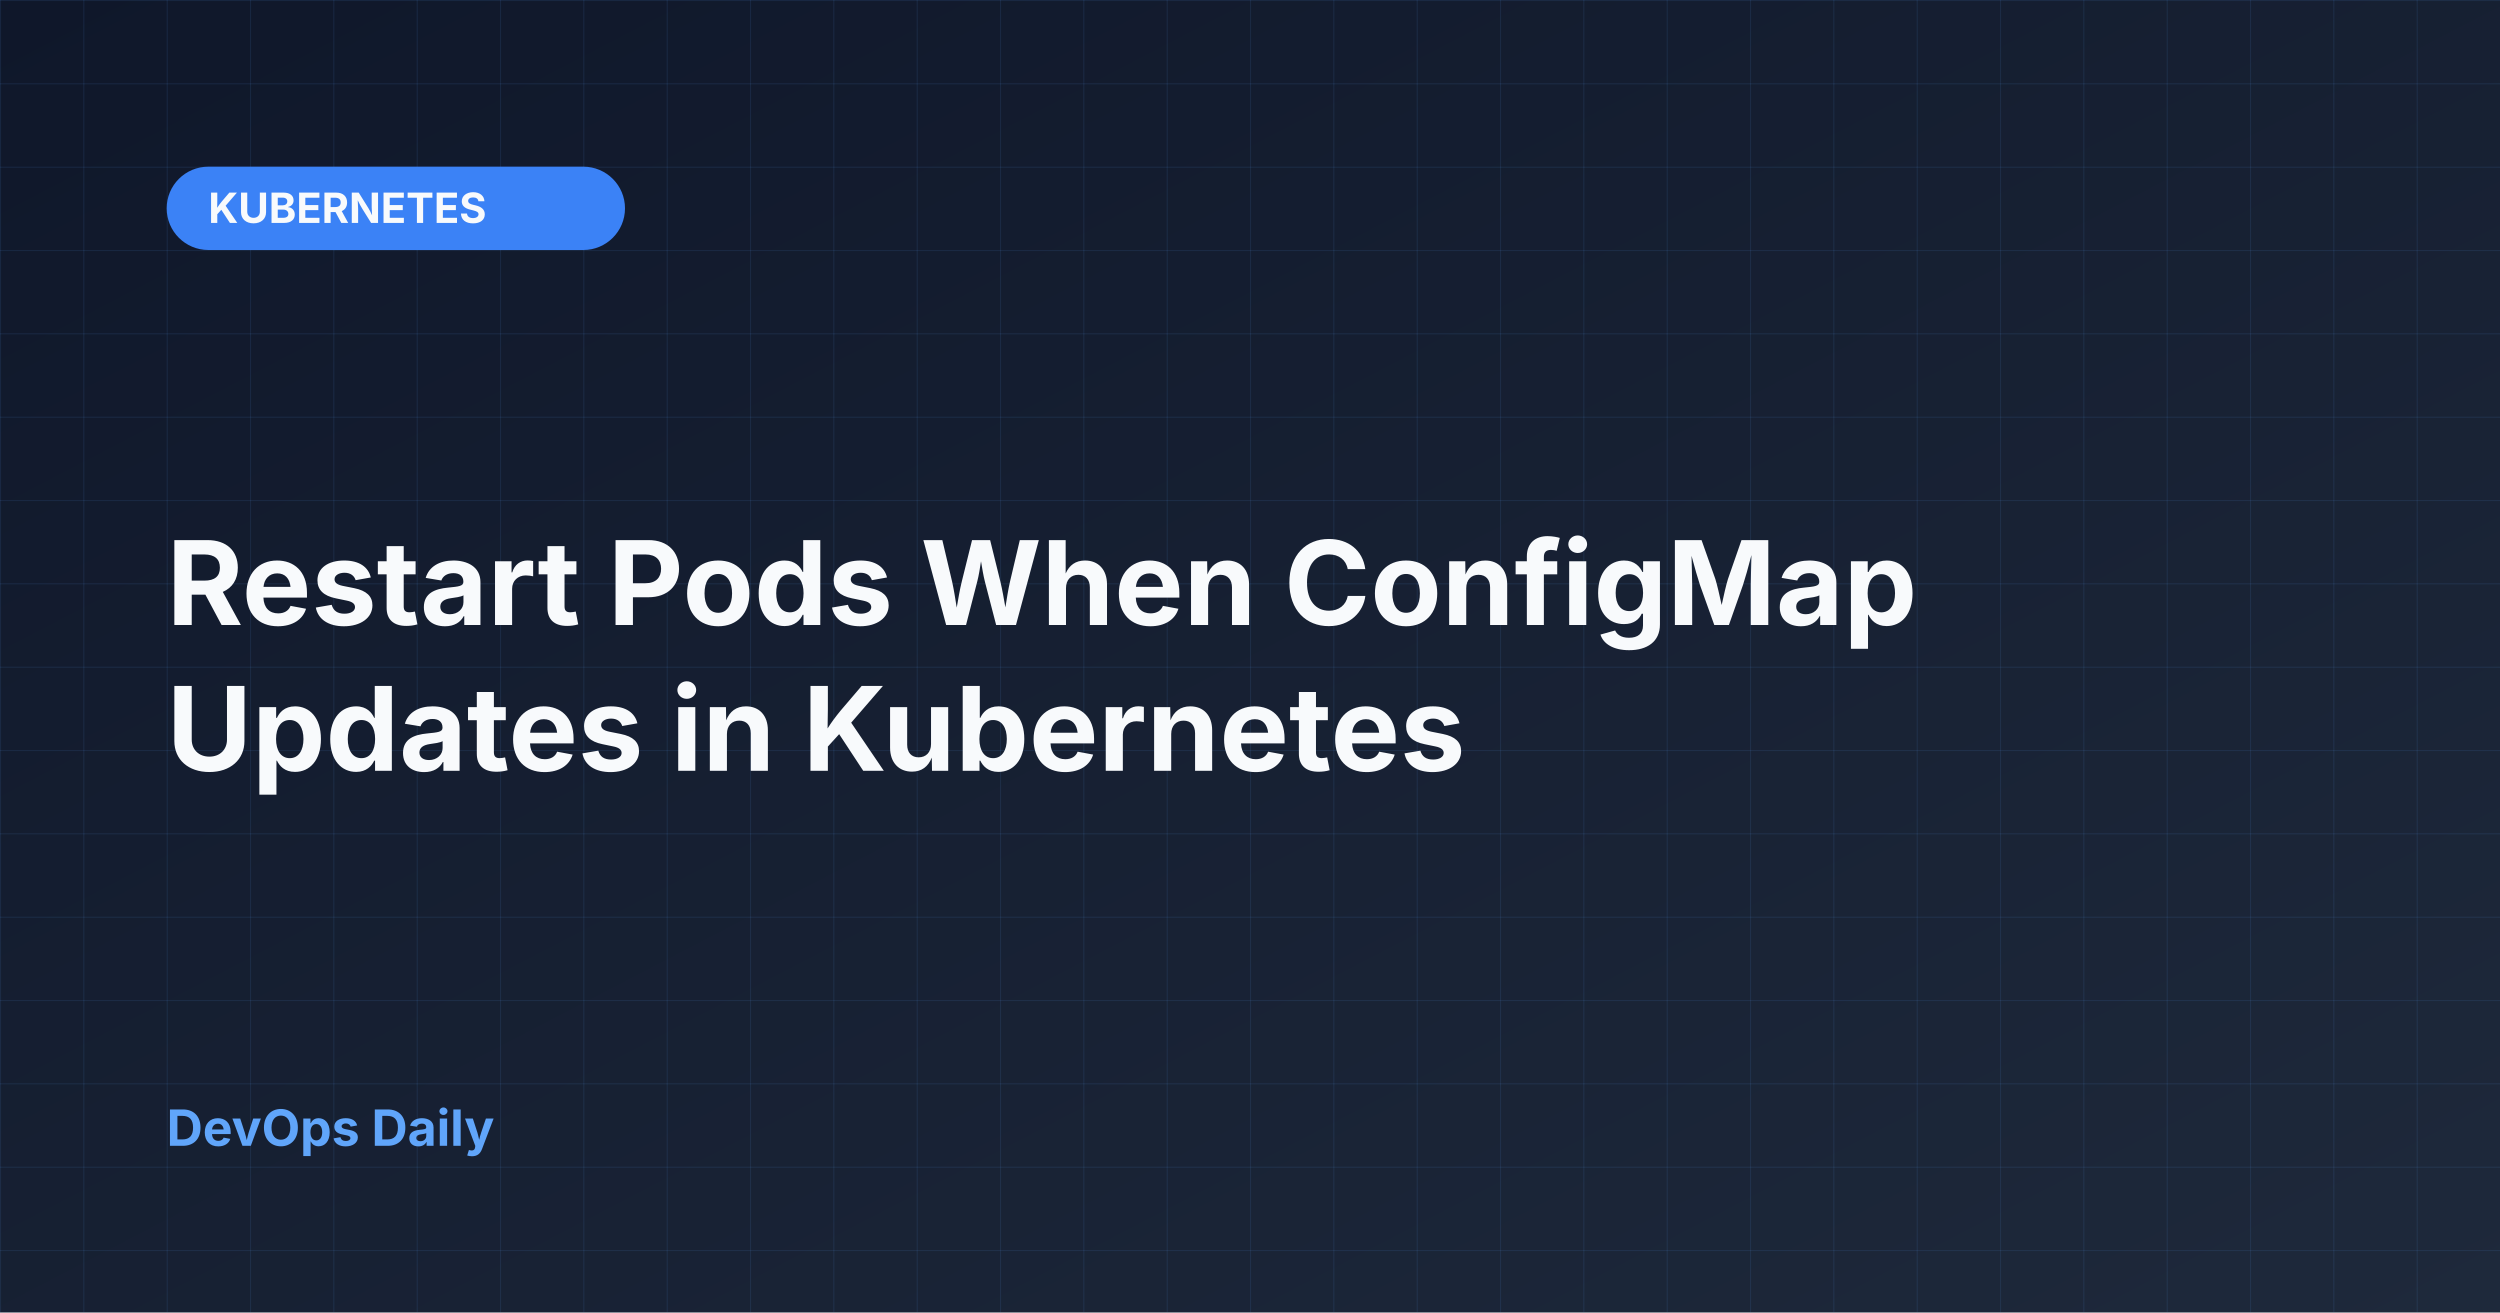
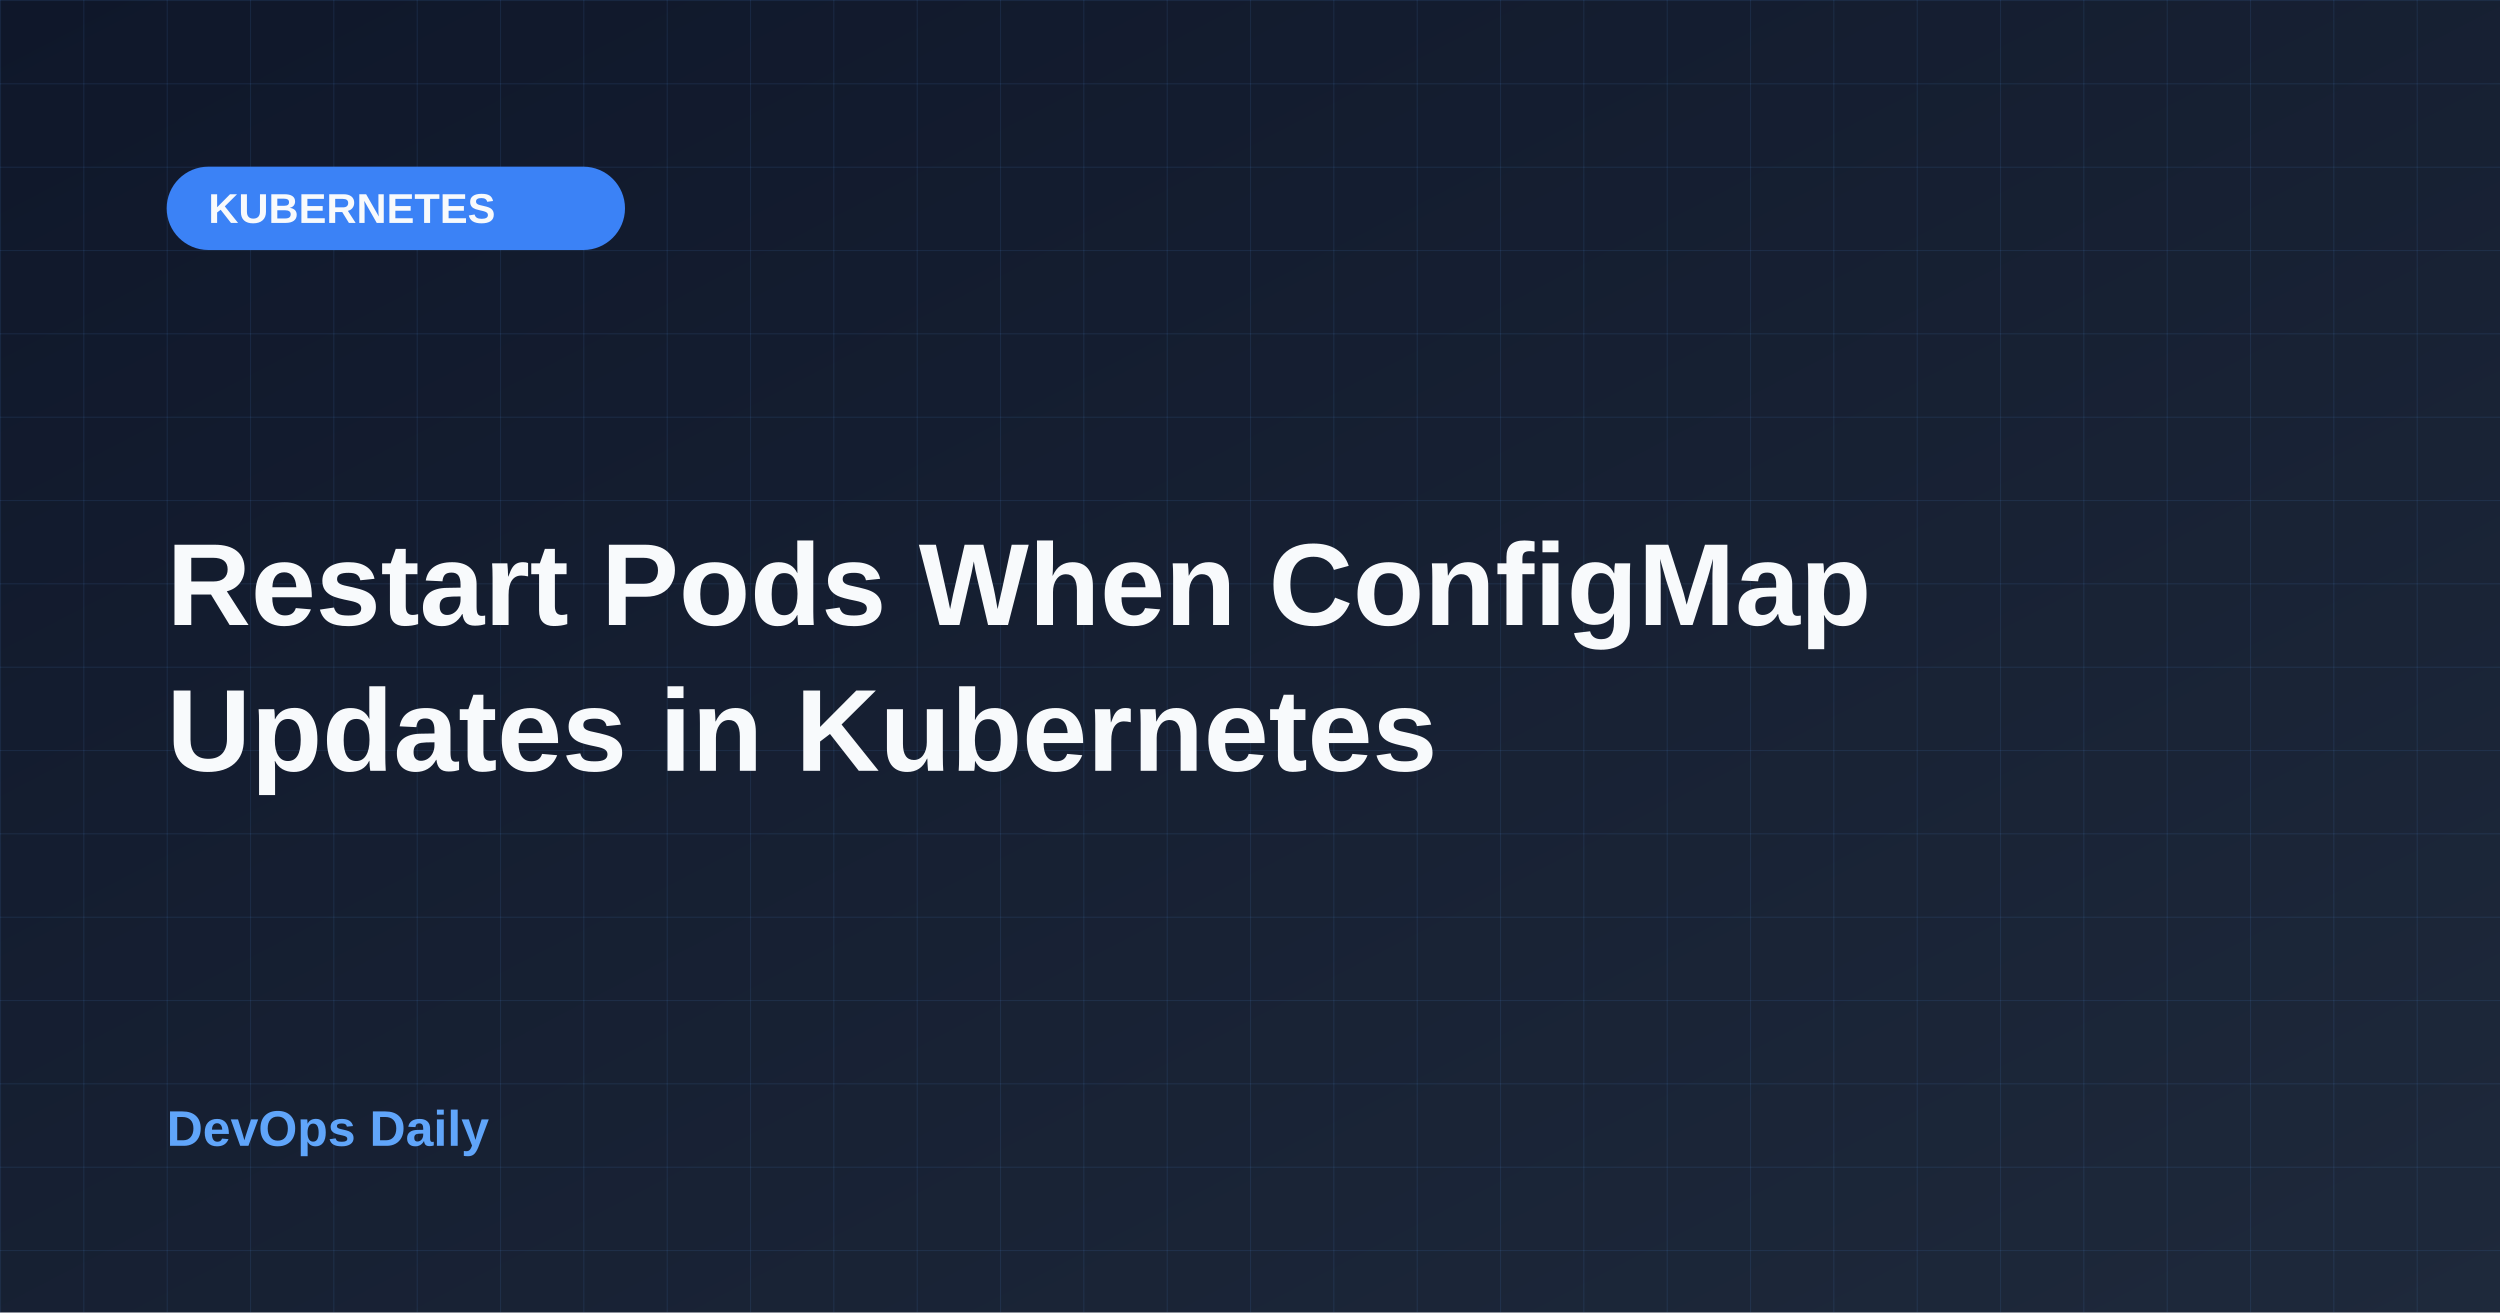
<svg xmlns="http://www.w3.org/2000/svg" width="1200" height="630">
  <defs>
    <linearGradient id="bgGradient" x1="0%" y1="0%" x2="100%" y2="100%">
      <stop offset="0%" style="stop-color:#0f172a;stop-opacity:1" />
      <stop offset="100%" style="stop-color:#1e293b;stop-opacity:1" />
    </linearGradient>
    <pattern id="grid" x="0" y="0" width="40" height="40" patternUnits="userSpaceOnUse">
      <line x1="0" y1="0" x2="0" y2="40" stroke="#60a5fa" stroke-width="1" opacity="0.1" />
      <line x1="0" y1="0" x2="40" y2="0" stroke="#60a5fa" stroke-width="1" opacity="0.1" />
    </pattern>
  </defs>
  <rect width="1200" height="630" fill="url(#bgGradient)" />
  <rect width="1200" height="630" fill="url(#grid)" />
  <rect x="80" y="80" width="220" height="40" rx="20" fill="#3b82f6" />
-   <text x="100" y="107" font-family="system-ui, -apple-system, sans-serif" font-size="20" font-weight="bold" fill="#f8fafc">KUBERNETES</text>
-   <text x="80" y="300" font-family="system-ui, -apple-system, sans-serif" font-size="56" font-weight="bold" fill="#f8fafc">Restart Pods When ConfigMap</text>
-   <text x="80" y="370" font-family="system-ui, -apple-system, sans-serif" font-size="56" font-weight="bold" fill="#f8fafc">Updates in Kubernetes</text>
-   <text x="80" y="550" font-family="system-ui, -apple-system, sans-serif" font-size="24" font-weight="bold" fill="#60a5fa">DevOps Daily</text>
+   <text x="100" y="107" font-family="Arial, sans-serif" font-size="20" font-weight="bold" fill="#f8fafc">KUBERNETES</text>
+   <text x="80" y="300" font-family="Arial, sans-serif" font-size="56" font-weight="bold" fill="#f8fafc">Restart Pods When ConfigMap</text>
+   <text x="80" y="370" font-family="Arial, sans-serif" font-size="56" font-weight="bold" fill="#f8fafc">Updates in Kubernetes</text>
+   <text x="80" y="550" font-family="Arial, sans-serif" font-size="24" font-weight="bold" fill="#60a5fa">DevOps Daily</text>
</svg>
